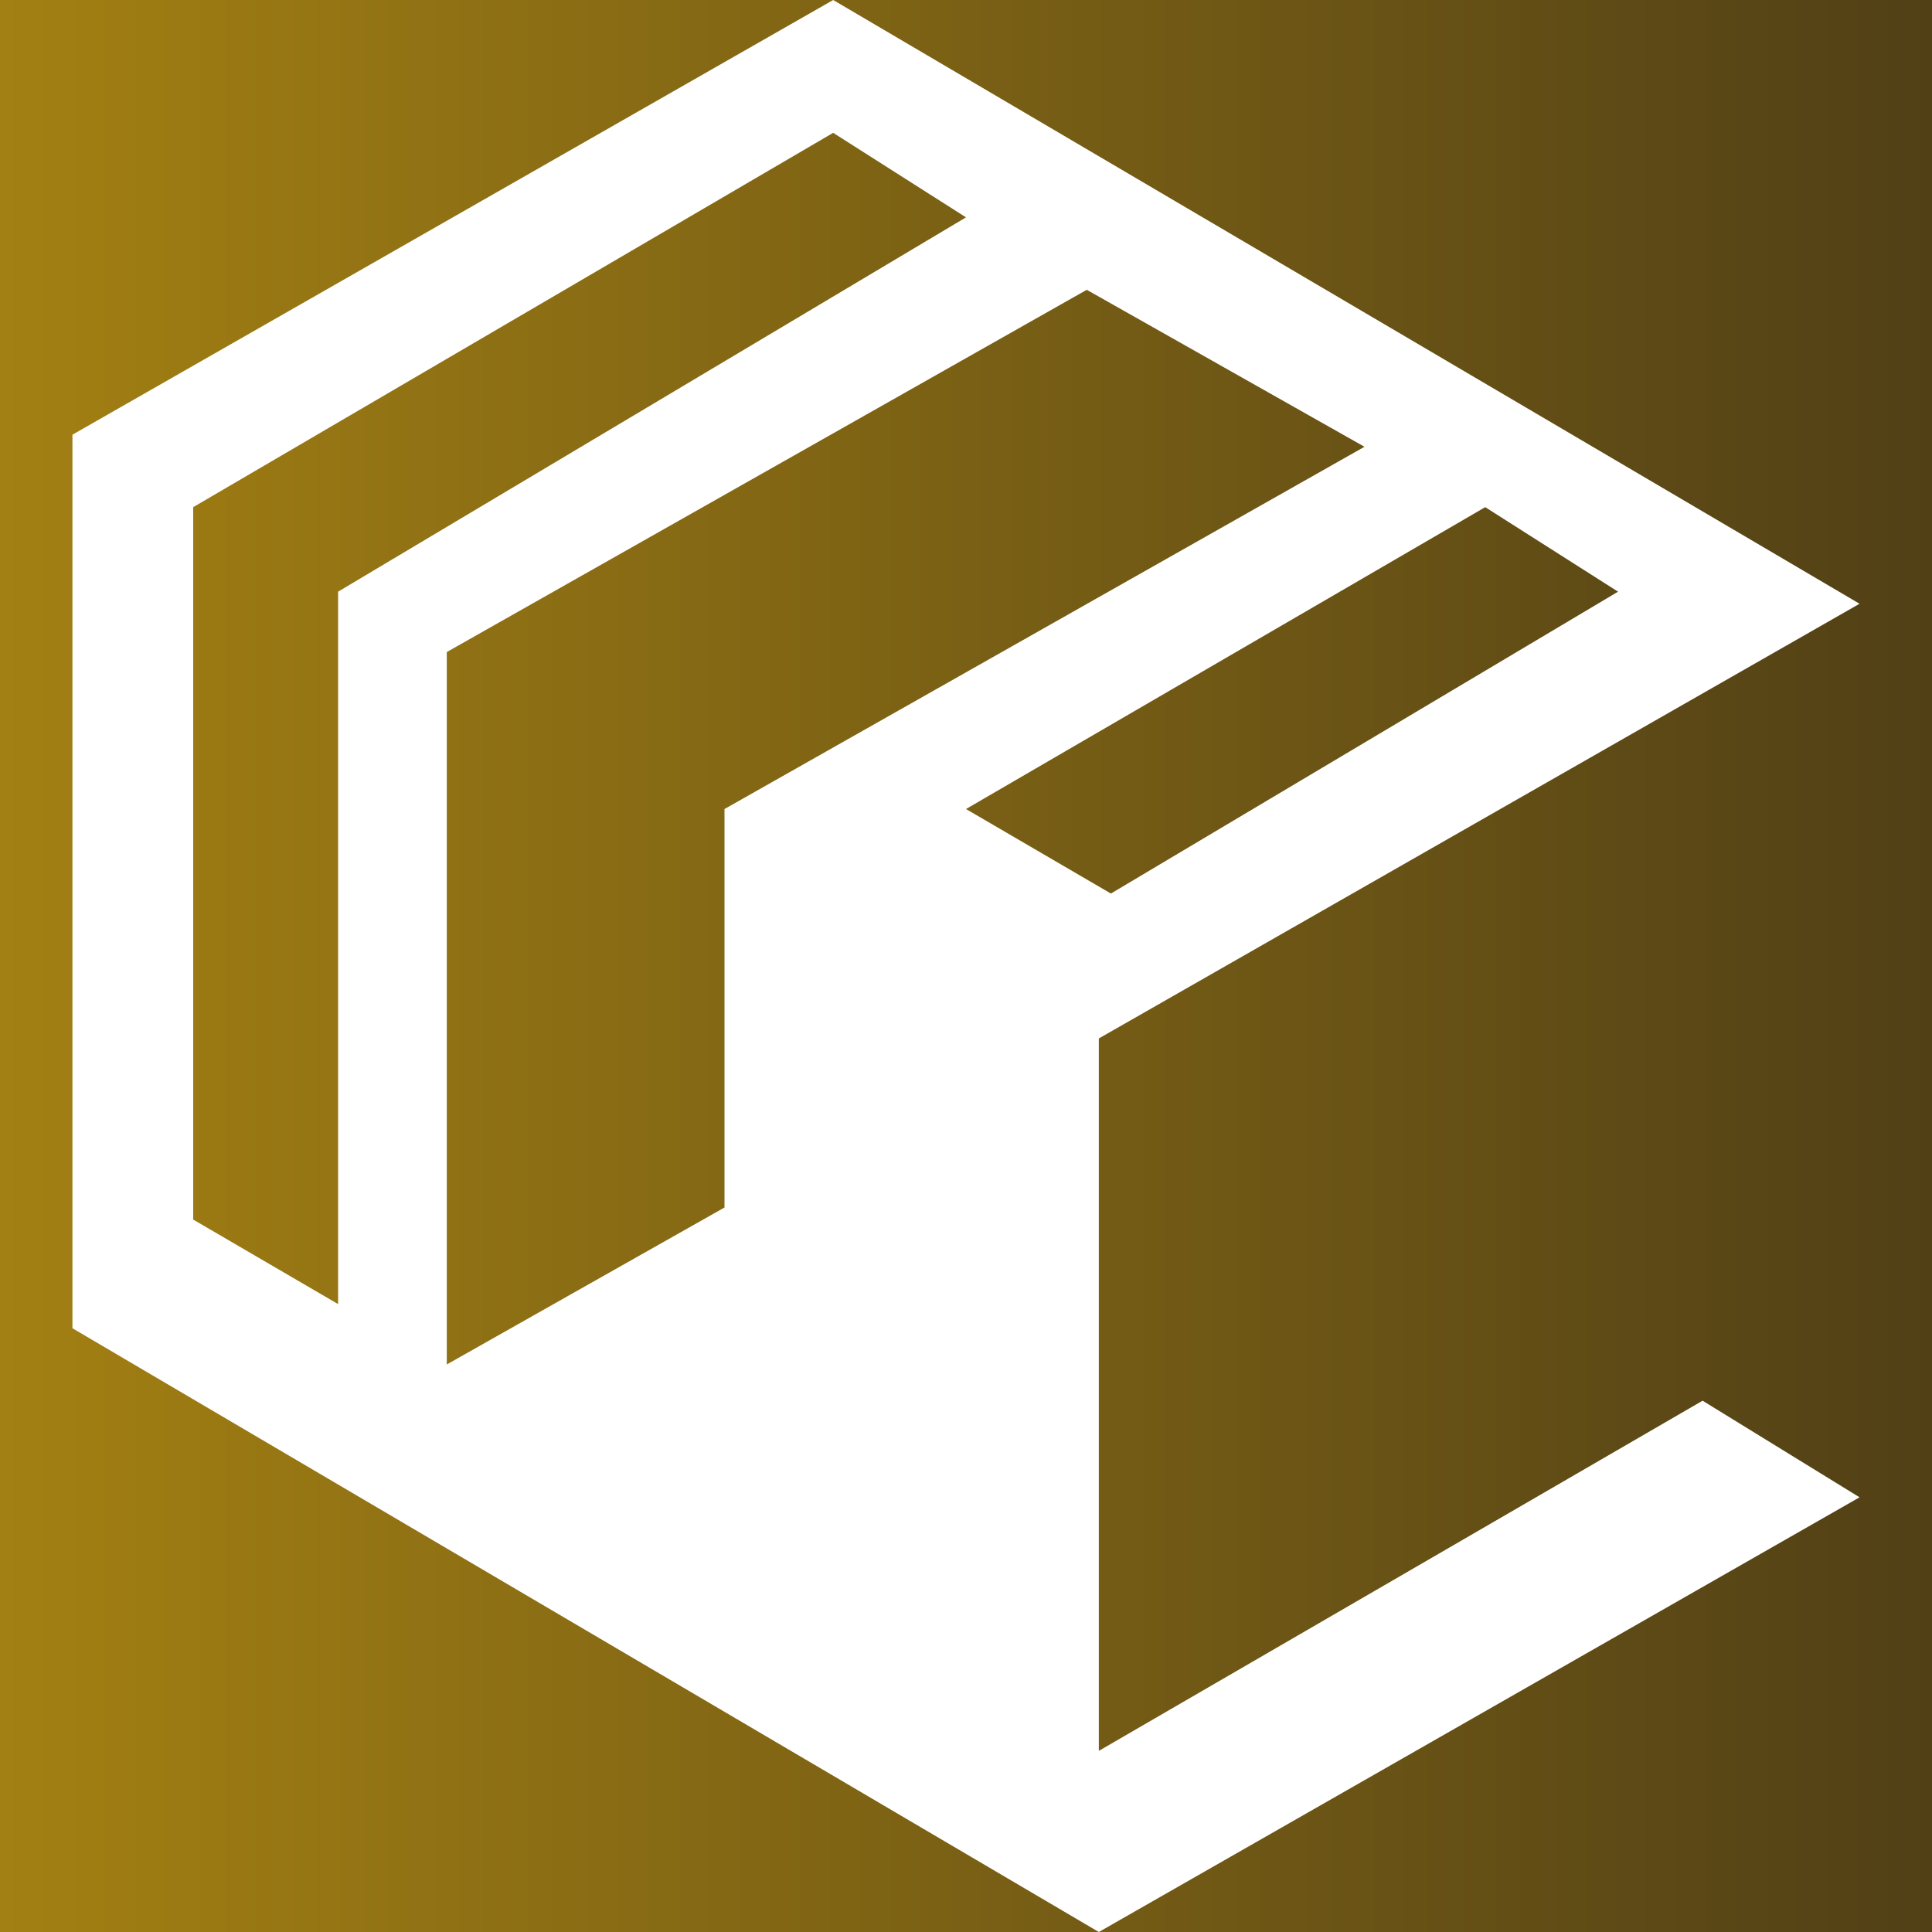
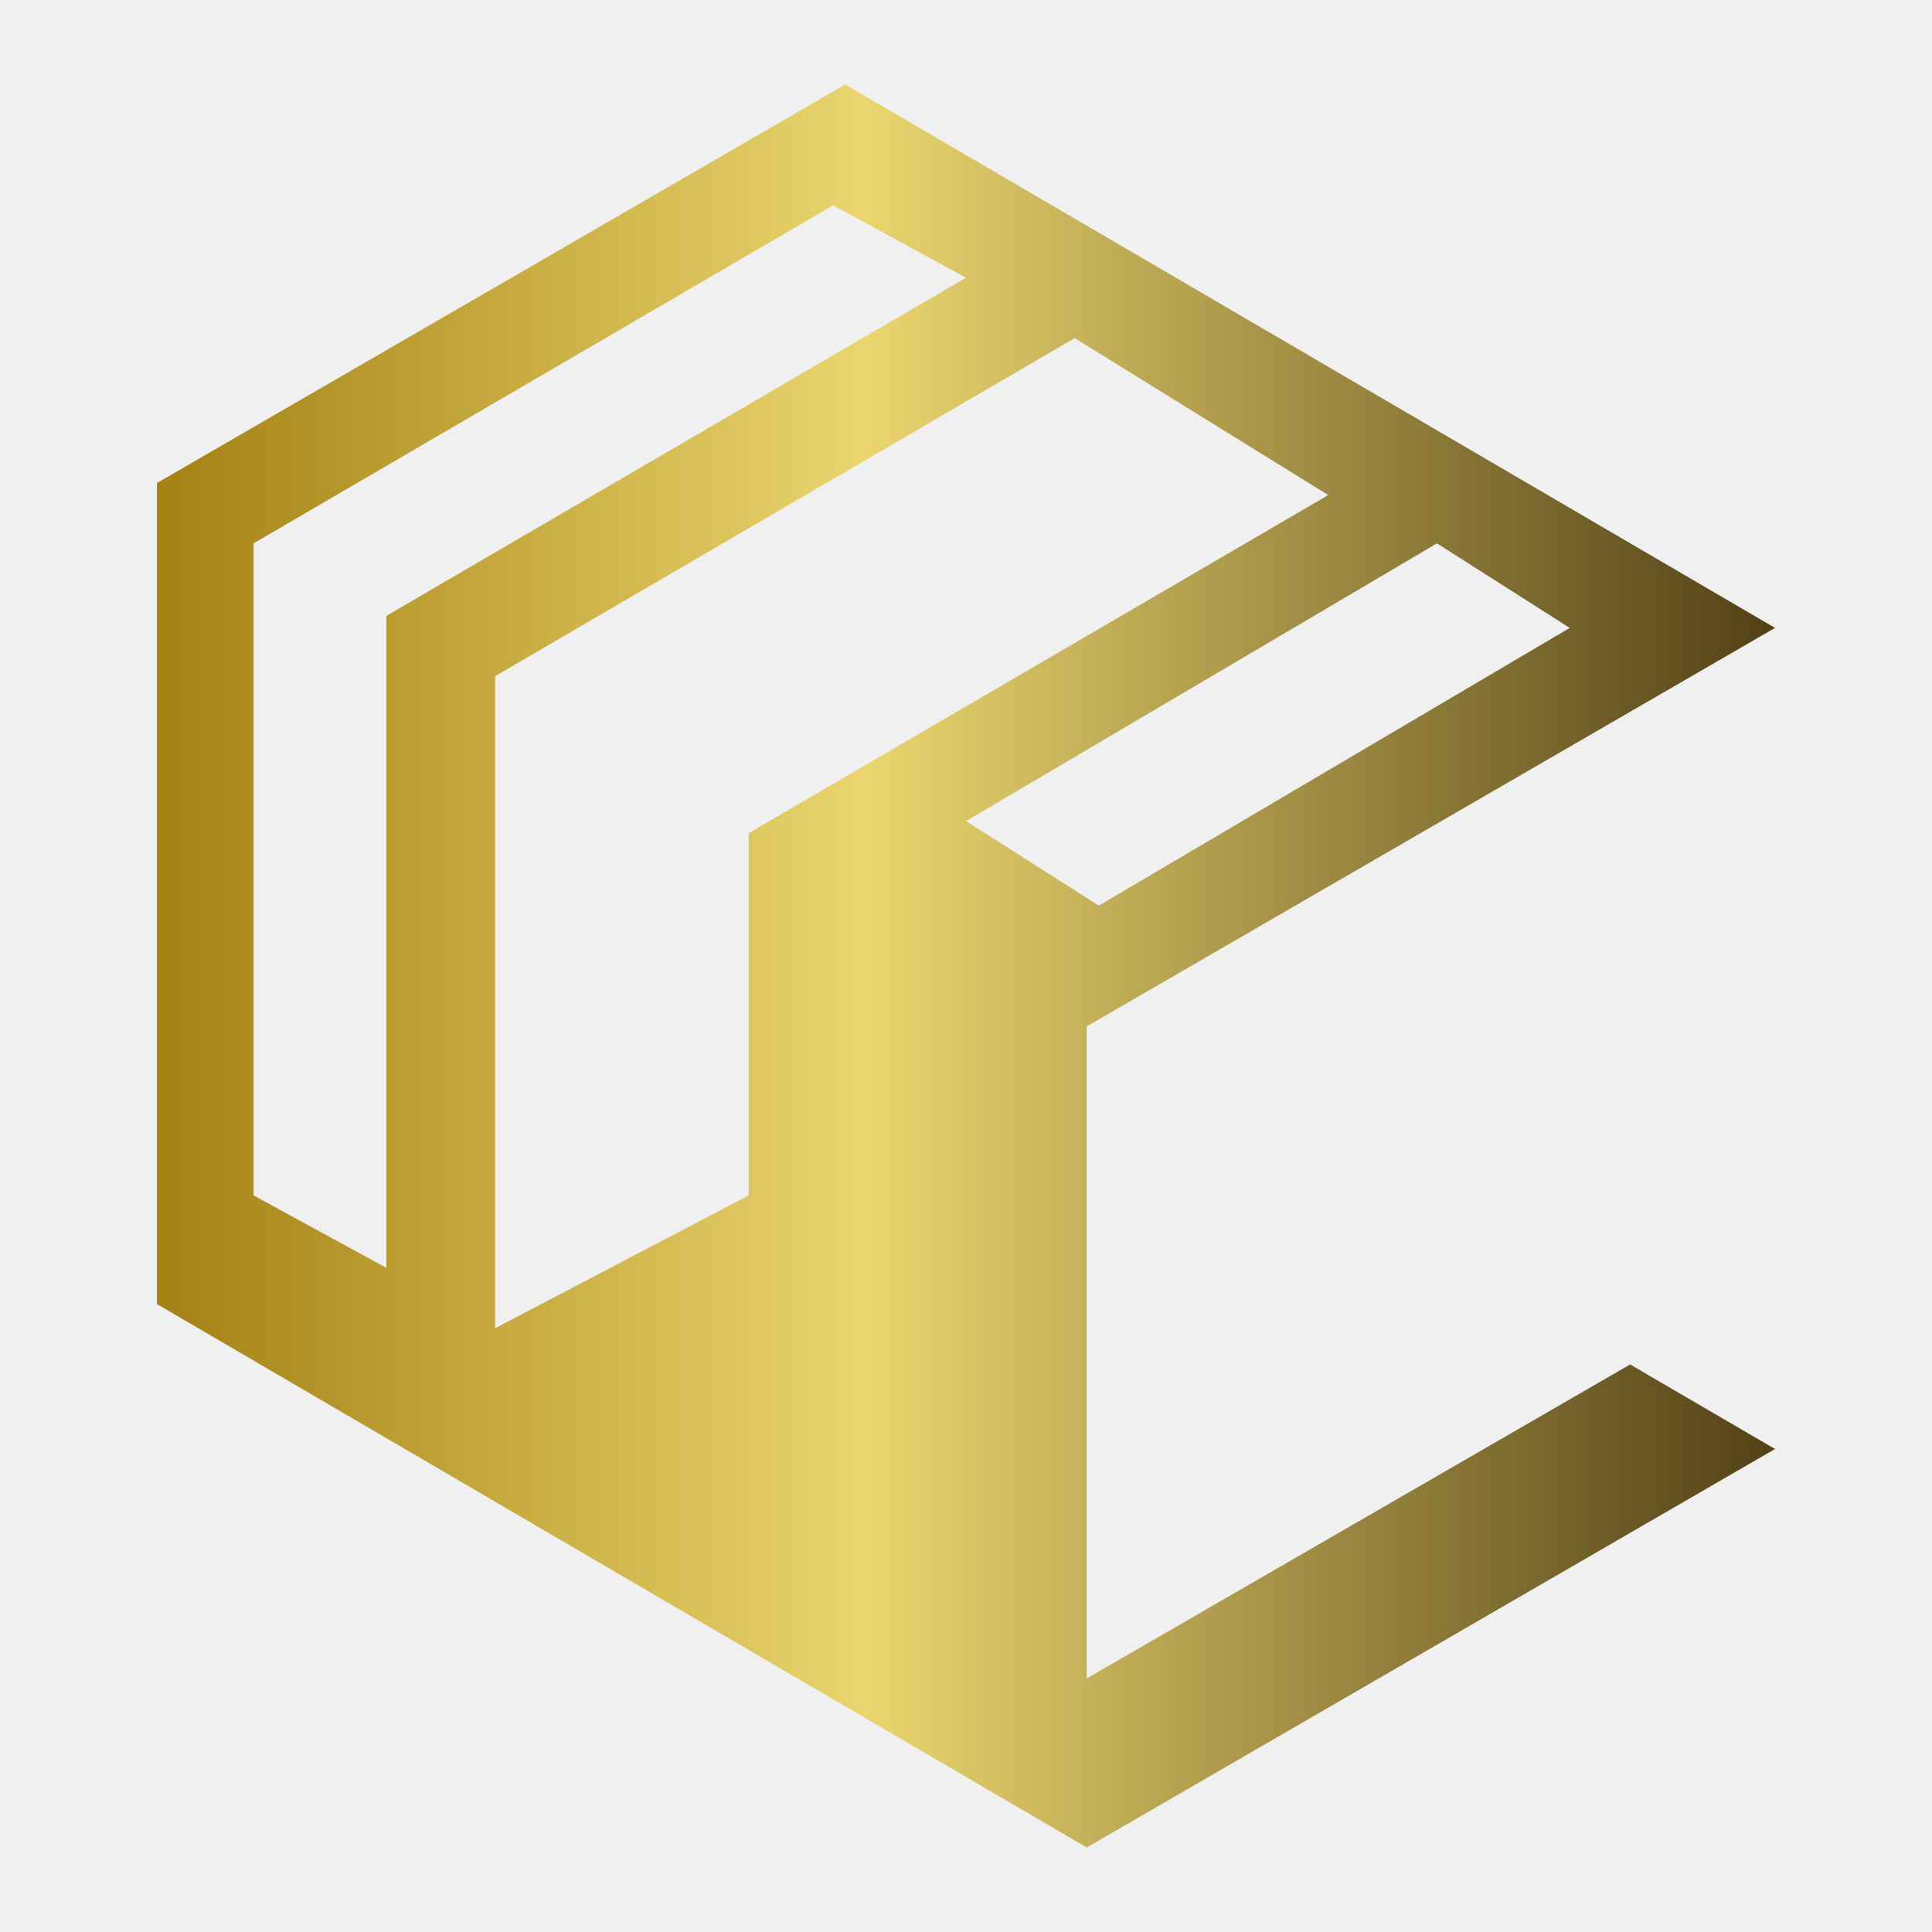
<svg xmlns="http://www.w3.org/2000/svg" version="1.1" id="Capa_1" x="0px" y="0px" viewBox="0 0 16 16" style="enable-background:new 0 0 16 16;" xml:space="preserve">
  <style type="text/css">
	.st0{fill:url(#SVGID_1_);}
- 	.st1{fill:#FFFFFF;}
</style>
  <g>
-     <linearGradient id="SVGID_1_" gradientUnits="userSpaceOnUse" x1="0" y1="8" x2="16" y2="8">
+     <linearGradient id="SVGID_1_" gradientUnits="userSpaceOnUse" x1="1.25" y1="8" x2="14.75" y2="8">
      <stop offset="0" style="stop-color:#A38013" />
+       <stop offset="0.439" style="stop-color:#EAD56E" />
      <stop offset="1" style="stop-color:#514016" />
    </linearGradient>
-     <rect class="st0" width="16" height="16" />
+     <path class="st0" d="M9,13.9l-0.1-0.1L9,13.9l0-5.4h0l5.7-3.3L7,0.7L1.3,4l0,6.8L9,15.3l5.7-3.3l-1.2-0.7L9,13.9z M13,5.2L9.1,7.5   L8,6.8v0l3.9-2.3L13,5.2z M2.1,9.9L2.1,9.9l0-5.4l4.8-2.8L8,2.3L3.2,5.1l0,5.4L2.1,9.9z M4.1,11l0-5.4l4.8-2.8L11,4.1L6.2,6.9l0,0   l0,3L4.1,11z" />
  </g>
-   <path class="st1" d="M9.1,14.5L9,14.4L9.1,14.5l0-5.9h0l6.3-3.6L6.9,0L0.6,3.6l0,7.4L9.1,16l6.3-3.6l-1.3-0.8L9.1,14.5z M13.4,4.9  L9.2,7.4L8,6.7v0l4.3-2.5L13.4,4.9z M1.6,10.1L1.6,10.1l0-5.9l5.3-3.1L8,1.8L2.8,4.9l0,5.9L1.6,10.1z M3.7,11.3l0-5.9L9,2.4l2.3,1.3  L6,6.7l0,0L6,10L3.7,11.3z" />
</svg>
